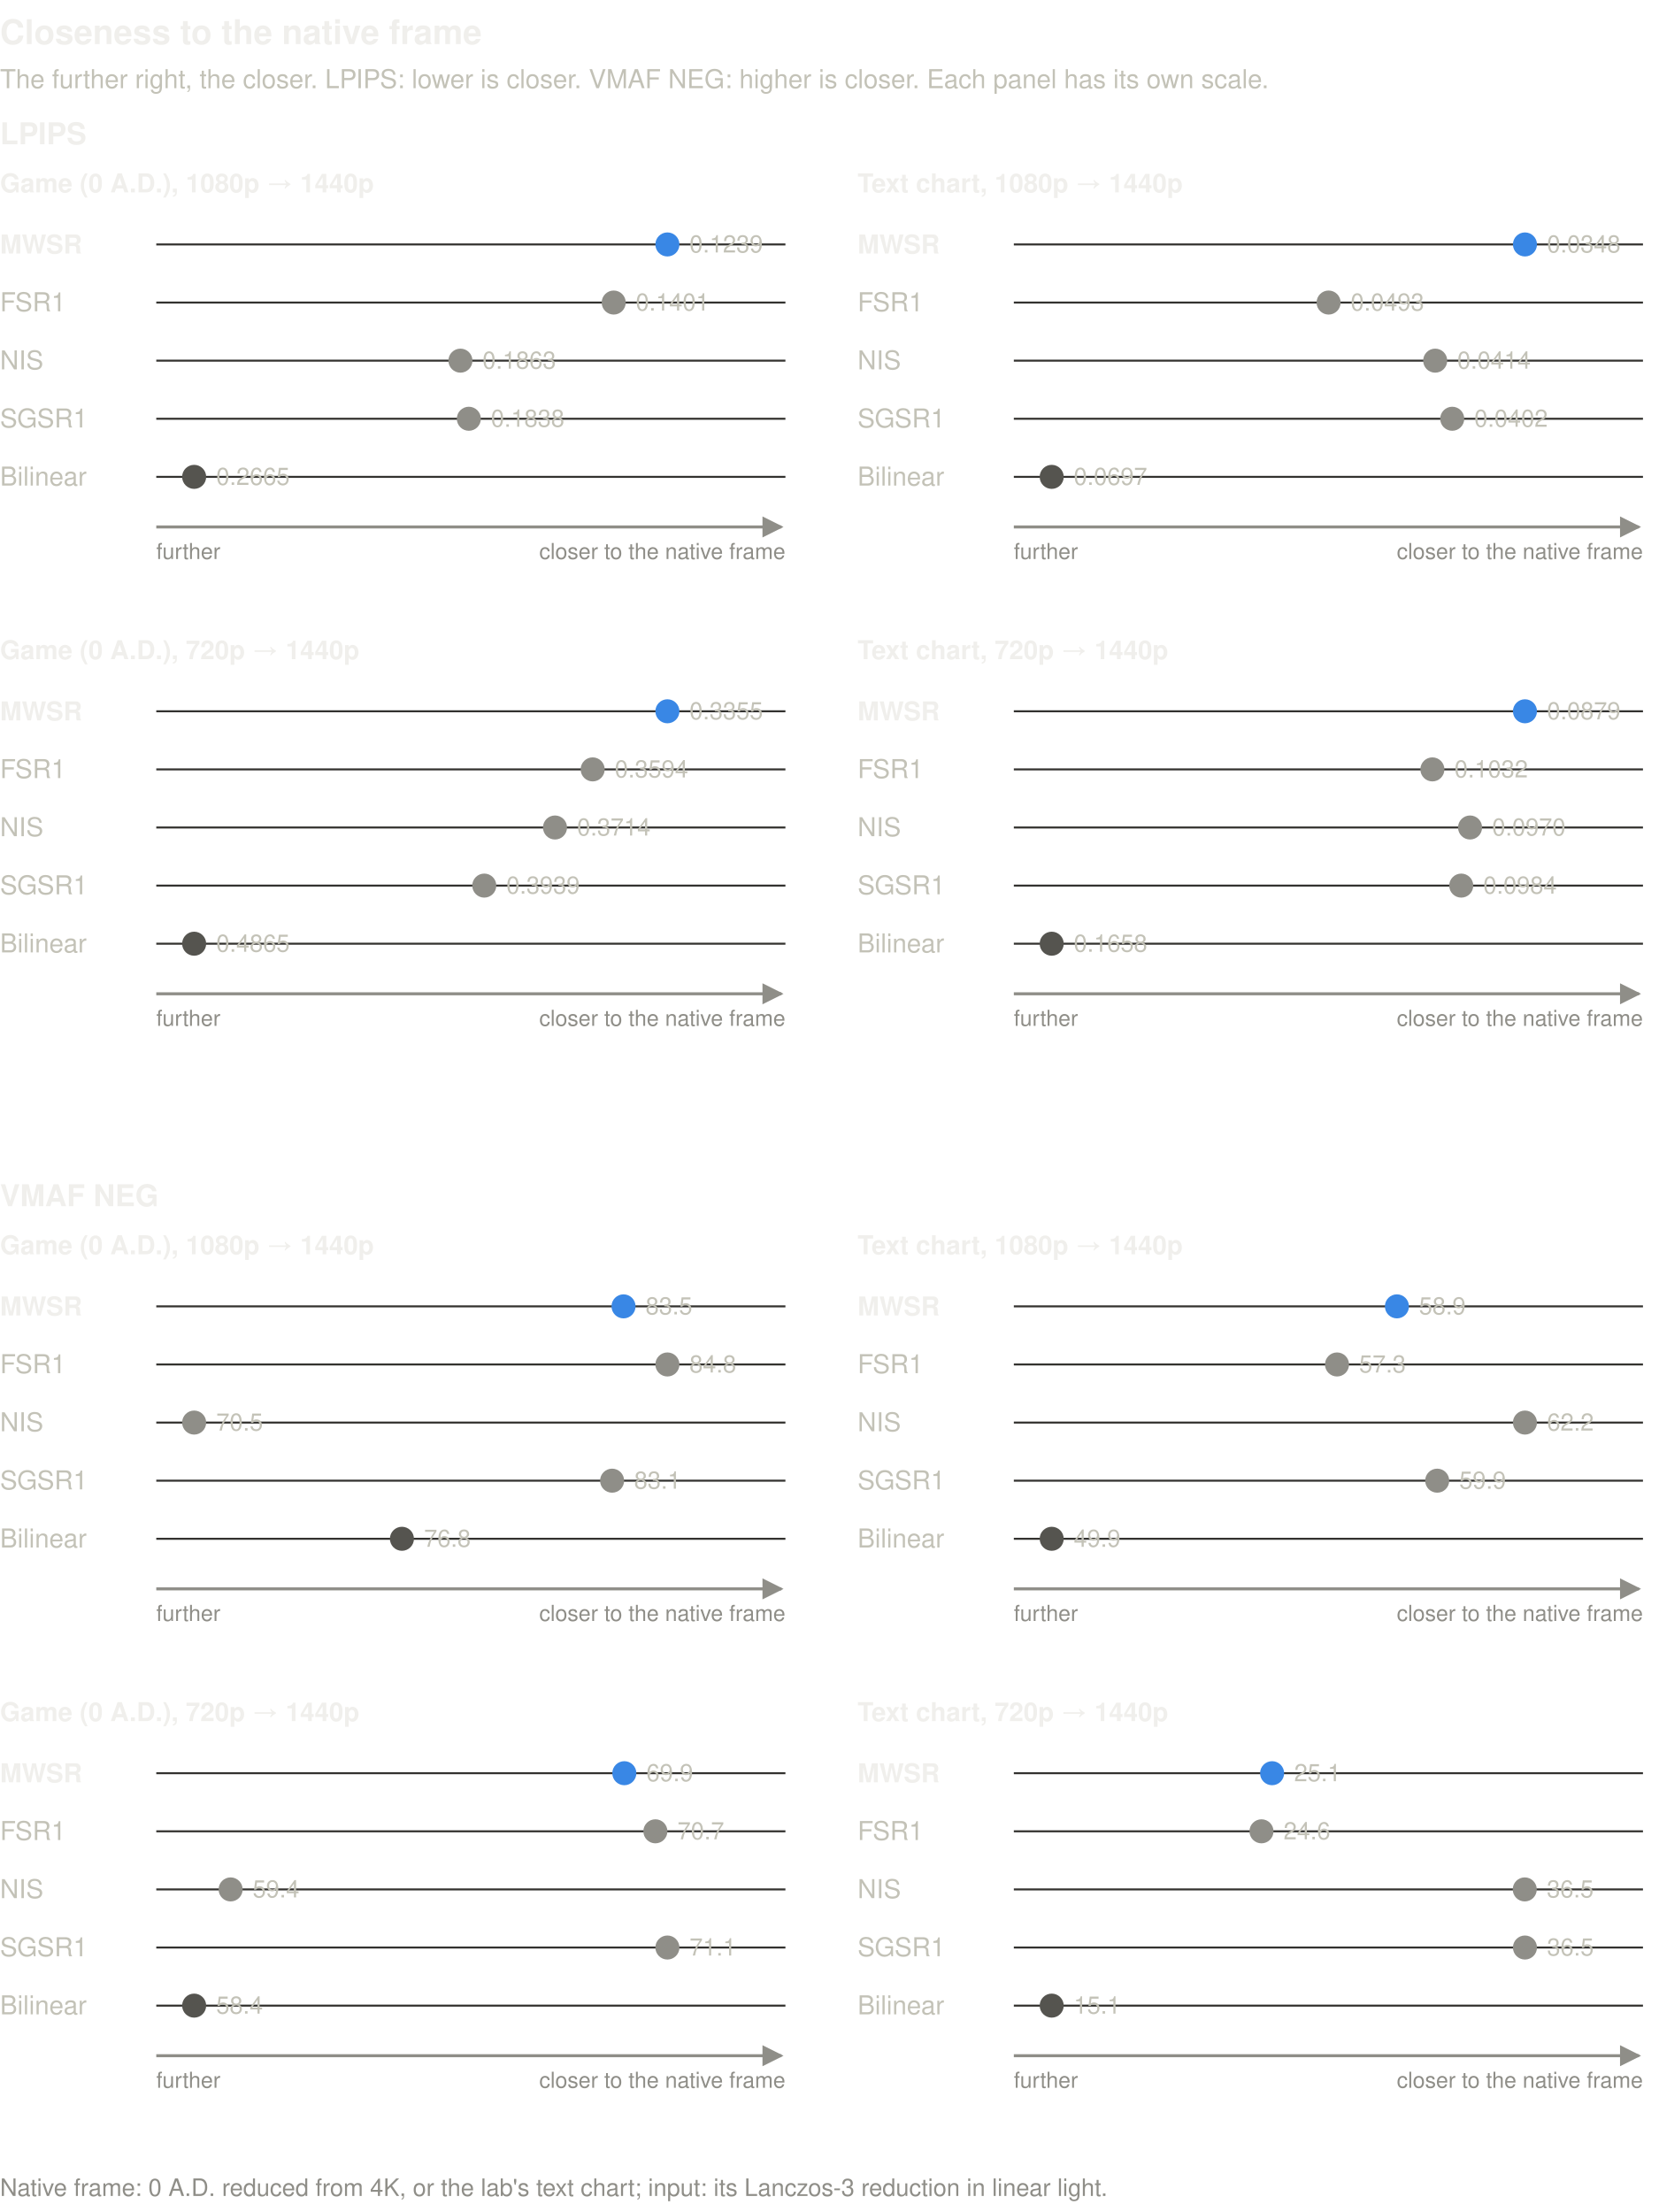
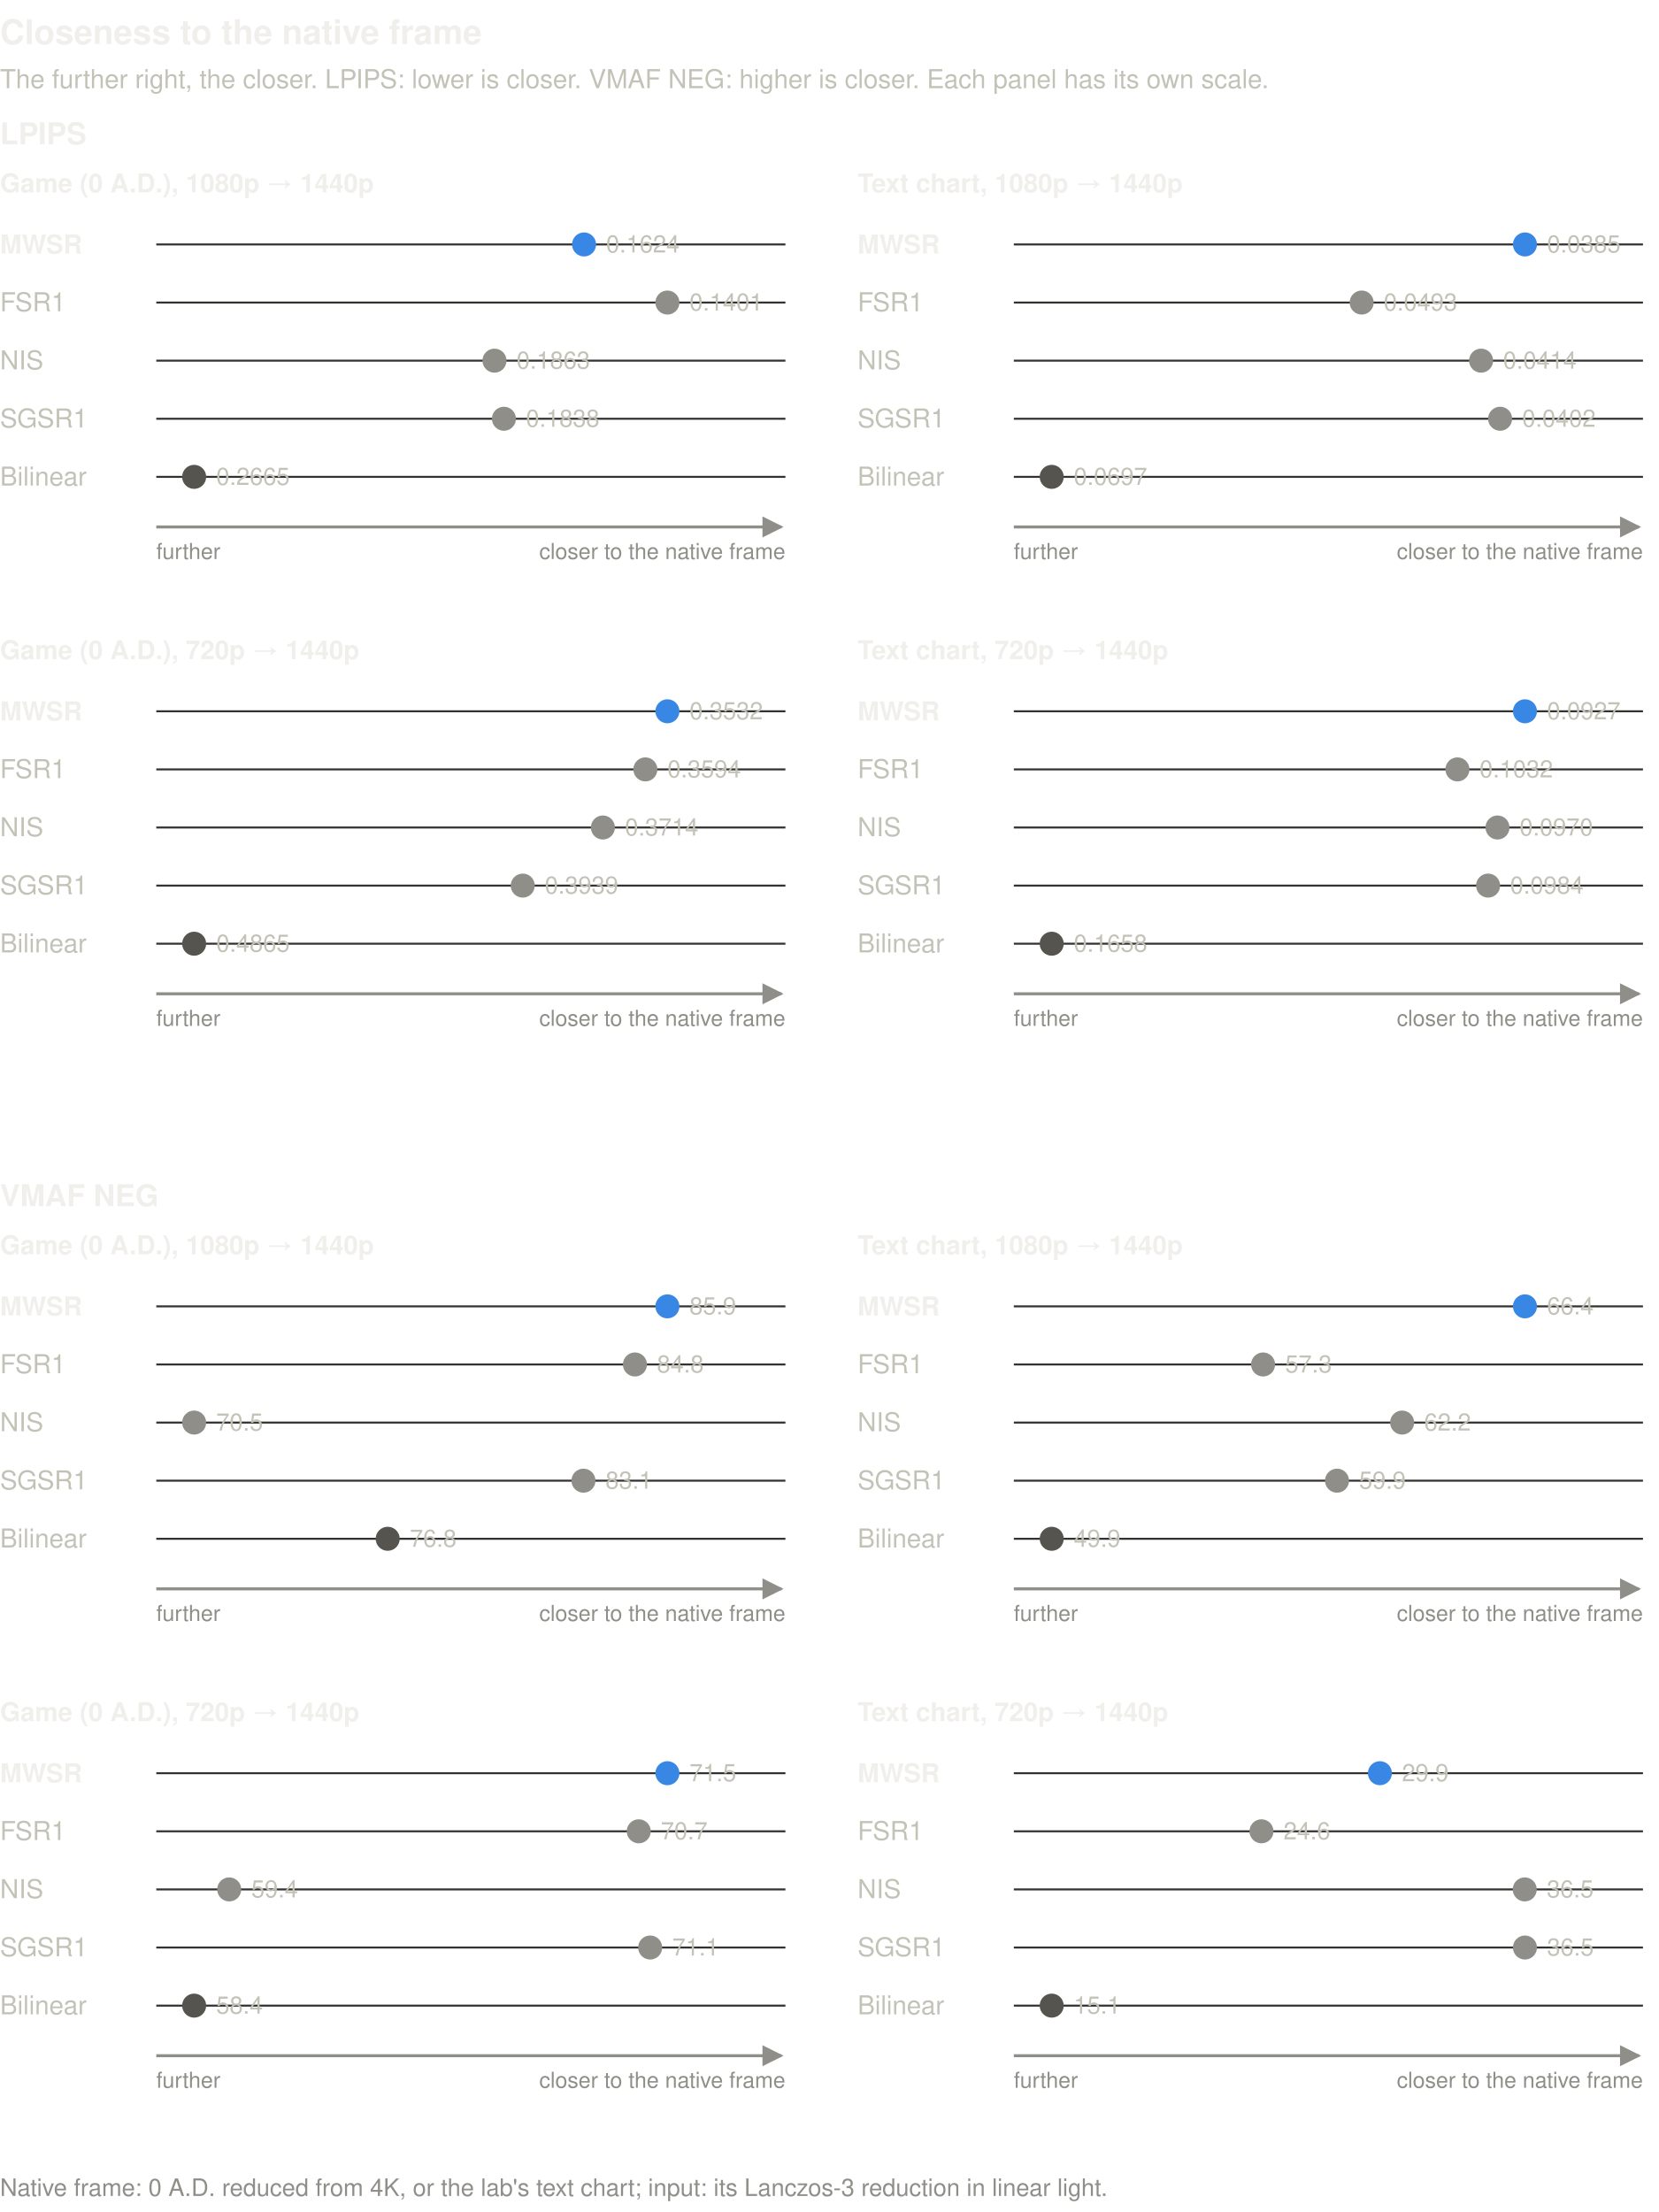
<svg xmlns="http://www.w3.org/2000/svg" width="828" height="1104" viewBox="0 0 828 1104" font-family="-apple-system, BlinkMacSystemFont, 'Segoe UI', Helvetica, Arial, sans-serif" role="img" aria-labelledby="t d">
  <text x="0" y="22" font-size="17" font-weight="600" fill="#f0efec">Closeness to the native frame</text>
  <text x="0" y="44" font-size="13" fill="#c3c2b7">The further right, the closer. LPIPS: lower is closer. VMAF NEG: higher is closer. Each panel has its own scale.</text>
  <defs>
    <marker id="arrow" viewBox="0 0 10 10" refX="9" refY="5" markerWidth="7" markerHeight="7" orient="auto">
      <path d="M0 0 L10 5 L0 10 z" fill="#8f8e88" />
    </marker>
  </defs>
  <text x="0" y="72" font-size="15" font-weight="600" fill="#f0efec">LPIPS</text>
  <text x="0" y="96" font-size="13" font-weight="600" fill="#f0efec">Game (0 A.D.), 1080p → 1440p</text>
  <line x1="78.0" y1="122" x2="392.0" y2="122" stroke="#33322f" stroke-width="1" />
  <text x="0" y="122" font-size="13" fill="#f0efec" dominant-baseline="middle" font-weight="600">MWSR</text>
-   <circle cx="333.1" cy="122" r="6" fill="#3987e5" />
-   <text x="344.1" y="122" font-size="12" fill="#c3c2b7" dominant-baseline="middle">0.1239</text>
+   <circle cx="291.5" cy="122" r="6" fill="#3987e5" />
+   <text x="302.5" y="122" font-size="12" fill="#c3c2b7" dominant-baseline="middle">0.1624</text>
  <line x1="78.0" y1="151" x2="392.0" y2="151" stroke="#33322f" stroke-width="1" />
  <text x="0" y="151" font-size="13" fill="#c3c2b7" dominant-baseline="middle">FSR1</text>
-   <circle cx="306.3" cy="151" r="6" fill="#8f8e88" />
-   <text x="317.3" y="151" font-size="12" fill="#c3c2b7" dominant-baseline="middle">0.1401</text>
+   <circle cx="333.1" cy="151" r="6" fill="#8f8e88" />
+   <text x="344.1" y="151" font-size="12" fill="#c3c2b7" dominant-baseline="middle">0.1401</text>
  <line x1="78.0" y1="180" x2="392.0" y2="180" stroke="#33322f" stroke-width="1" />
  <text x="0" y="180" font-size="13" fill="#c3c2b7" dominant-baseline="middle">NIS</text>
-   <circle cx="229.8" cy="180" r="6" fill="#8f8e88" />
-   <text x="240.8" y="180" font-size="12" fill="#c3c2b7" dominant-baseline="middle">0.1863</text>
+   <circle cx="246.8" cy="180" r="6" fill="#8f8e88" />
+   <text x="257.8" y="180" font-size="12" fill="#c3c2b7" dominant-baseline="middle">0.1863</text>
  <line x1="78.0" y1="209" x2="392.0" y2="209" stroke="#33322f" stroke-width="1" />
  <text x="0" y="209" font-size="13" fill="#c3c2b7" dominant-baseline="middle">SGSR1</text>
-   <circle cx="234.0" cy="209" r="6" fill="#8f8e88" />
-   <text x="245.0" y="209" font-size="12" fill="#c3c2b7" dominant-baseline="middle">0.1838</text>
+   <circle cx="251.5" cy="209" r="6" fill="#8f8e88" />
+   <text x="262.5" y="209" font-size="12" fill="#c3c2b7" dominant-baseline="middle">0.1838</text>
  <line x1="78.0" y1="238" x2="392.0" y2="238" stroke="#33322f" stroke-width="1" />
  <text x="0" y="238" font-size="13" fill="#c3c2b7" dominant-baseline="middle">Bilinear</text>
  <circle cx="96.9" cy="238" r="6" fill="#55544f" />
  <text x="107.9" y="238" font-size="12" fill="#c3c2b7" dominant-baseline="middle">0.2665</text>
  <line x1="78.0" y1="263" x2="390.0" y2="263" stroke="#8f8e88" stroke-width="1.5" marker-end="url(#arrow)" />
  <text x="78.0" y="279" font-size="11" fill="#8f8e88">further</text>
  <text x="392.0" y="279" font-size="11" fill="#8f8e88" text-anchor="end">closer to the native frame</text>
  <text x="428" y="96" font-size="13" font-weight="600" fill="#f0efec">Text chart, 1080p → 1440p</text>
  <line x1="506.0" y1="122" x2="820.0" y2="122" stroke="#33322f" stroke-width="1" />
  <text x="428" y="122" font-size="13" fill="#f0efec" dominant-baseline="middle" font-weight="600">MWSR</text>
  <circle cx="761.1" cy="122" r="6" fill="#3987e5" />
-   <text x="772.1" y="122" font-size="12" fill="#c3c2b7" dominant-baseline="middle">0.0348</text>
+   <text x="772.1" y="122" font-size="12" fill="#c3c2b7" dominant-baseline="middle">0.0385</text>
  <line x1="506.0" y1="151" x2="820.0" y2="151" stroke="#33322f" stroke-width="1" />
  <text x="428" y="151" font-size="13" fill="#c3c2b7" dominant-baseline="middle">FSR1</text>
-   <circle cx="663.1" cy="151" r="6" fill="#8f8e88" />
-   <text x="674.1" y="151" font-size="12" fill="#c3c2b7" dominant-baseline="middle">0.0493</text>
+   <circle cx="679.6" cy="151" r="6" fill="#8f8e88" />
+   <text x="690.6" y="151" font-size="12" fill="#c3c2b7" dominant-baseline="middle">0.0493</text>
  <line x1="506.0" y1="180" x2="820.0" y2="180" stroke="#33322f" stroke-width="1" />
  <text x="428" y="180" font-size="13" fill="#c3c2b7" dominant-baseline="middle">NIS</text>
-   <circle cx="716.3" cy="180" r="6" fill="#8f8e88" />
-   <text x="727.3" y="180" font-size="12" fill="#c3c2b7" dominant-baseline="middle">0.0414</text>
+   <circle cx="739.2" cy="180" r="6" fill="#8f8e88" />
+   <text x="750.2" y="180" font-size="12" fill="#c3c2b7" dominant-baseline="middle">0.0414</text>
  <line x1="506.0" y1="209" x2="820.0" y2="209" stroke="#33322f" stroke-width="1" />
  <text x="428" y="209" font-size="13" fill="#c3c2b7" dominant-baseline="middle">SGSR1</text>
-   <circle cx="724.8" cy="209" r="6" fill="#8f8e88" />
-   <text x="735.8" y="209" font-size="12" fill="#c3c2b7" dominant-baseline="middle">0.0402</text>
+   <circle cx="748.7" cy="209" r="6" fill="#8f8e88" />
+   <text x="759.7" y="209" font-size="12" fill="#c3c2b7" dominant-baseline="middle">0.0402</text>
  <line x1="506.0" y1="238" x2="820.0" y2="238" stroke="#33322f" stroke-width="1" />
  <text x="428" y="238" font-size="13" fill="#c3c2b7" dominant-baseline="middle">Bilinear</text>
  <circle cx="524.9" cy="238" r="6" fill="#55544f" />
  <text x="535.9" y="238" font-size="12" fill="#c3c2b7" dominant-baseline="middle">0.0697</text>
  <line x1="506.0" y1="263" x2="818.0" y2="263" stroke="#8f8e88" stroke-width="1.5" marker-end="url(#arrow)" />
  <text x="506.0" y="279" font-size="11" fill="#8f8e88">further</text>
  <text x="820.0" y="279" font-size="11" fill="#8f8e88" text-anchor="end">closer to the native frame</text>
  <text x="0" y="329" font-size="13" font-weight="600" fill="#f0efec">Game (0 A.D.), 720p → 1440p</text>
  <line x1="78.0" y1="355" x2="392.0" y2="355" stroke="#33322f" stroke-width="1" />
  <text x="0" y="355" font-size="13" fill="#f0efec" dominant-baseline="middle" font-weight="600">MWSR</text>
  <circle cx="333.1" cy="355" r="6" fill="#3987e5" />
-   <text x="344.1" y="355" font-size="12" fill="#c3c2b7" dominant-baseline="middle">0.3355</text>
+   <text x="344.1" y="355" font-size="12" fill="#c3c2b7" dominant-baseline="middle">0.3532</text>
  <line x1="78.0" y1="384" x2="392.0" y2="384" stroke="#33322f" stroke-width="1" />
  <text x="0" y="384" font-size="13" fill="#c3c2b7" dominant-baseline="middle">FSR1</text>
-   <circle cx="295.8" cy="384" r="6" fill="#8f8e88" />
-   <text x="306.8" y="384" font-size="12" fill="#c3c2b7" dominant-baseline="middle">0.3594</text>
+   <circle cx="322.1" cy="384" r="6" fill="#8f8e88" />
+   <text x="333.1" y="384" font-size="12" fill="#c3c2b7" dominant-baseline="middle">0.3594</text>
  <line x1="78.0" y1="413" x2="392.0" y2="413" stroke="#33322f" stroke-width="1" />
  <text x="0" y="413" font-size="13" fill="#c3c2b7" dominant-baseline="middle">NIS</text>
-   <circle cx="277.0" cy="413" r="6" fill="#8f8e88" />
-   <text x="288.0" y="413" font-size="12" fill="#c3c2b7" dominant-baseline="middle">0.3714</text>
+   <circle cx="300.9" cy="413" r="6" fill="#8f8e88" />
+   <text x="311.9" y="413" font-size="12" fill="#c3c2b7" dominant-baseline="middle">0.3714</text>
  <line x1="78.0" y1="442" x2="392.0" y2="442" stroke="#33322f" stroke-width="1" />
  <text x="0" y="442" font-size="13" fill="#c3c2b7" dominant-baseline="middle">SGSR1</text>
-   <circle cx="241.7" cy="442" r="6" fill="#8f8e88" />
-   <text x="252.7" y="442" font-size="12" fill="#c3c2b7" dominant-baseline="middle">0.3939</text>
+   <circle cx="260.9" cy="442" r="6" fill="#8f8e88" />
+   <text x="271.9" y="442" font-size="12" fill="#c3c2b7" dominant-baseline="middle">0.3939</text>
  <line x1="78.0" y1="471" x2="392.0" y2="471" stroke="#33322f" stroke-width="1" />
  <text x="0" y="471" font-size="13" fill="#c3c2b7" dominant-baseline="middle">Bilinear</text>
  <circle cx="96.9" cy="471" r="6" fill="#55544f" />
  <text x="107.9" y="471" font-size="12" fill="#c3c2b7" dominant-baseline="middle">0.4865</text>
  <line x1="78.0" y1="496" x2="390.0" y2="496" stroke="#8f8e88" stroke-width="1.5" marker-end="url(#arrow)" />
  <text x="78.0" y="512" font-size="11" fill="#8f8e88">further</text>
  <text x="392.0" y="512" font-size="11" fill="#8f8e88" text-anchor="end">closer to the native frame</text>
  <text x="428" y="329" font-size="13" font-weight="600" fill="#f0efec">Text chart, 720p → 1440p</text>
  <line x1="506.0" y1="355" x2="820.0" y2="355" stroke="#33322f" stroke-width="1" />
  <text x="428" y="355" font-size="13" fill="#f0efec" dominant-baseline="middle" font-weight="600">MWSR</text>
  <circle cx="761.1" cy="355" r="6" fill="#3987e5" />
-   <text x="772.1" y="355" font-size="12" fill="#c3c2b7" dominant-baseline="middle">0.0879</text>
+   <text x="772.1" y="355" font-size="12" fill="#c3c2b7" dominant-baseline="middle">0.0927</text>
  <line x1="506.0" y1="384" x2="820.0" y2="384" stroke="#33322f" stroke-width="1" />
  <text x="428" y="384" font-size="13" fill="#c3c2b7" dominant-baseline="middle">FSR1</text>
-   <circle cx="714.9" cy="384" r="6" fill="#8f8e88" />
-   <text x="725.9" y="384" font-size="12" fill="#c3c2b7" dominant-baseline="middle">0.1032</text>
+   <circle cx="727.4" cy="384" r="6" fill="#8f8e88" />
+   <text x="738.4" y="384" font-size="12" fill="#c3c2b7" dominant-baseline="middle">0.1032</text>
  <line x1="506.0" y1="413" x2="820.0" y2="413" stroke="#33322f" stroke-width="1" />
  <text x="428" y="413" font-size="13" fill="#c3c2b7" dominant-baseline="middle">NIS</text>
-   <circle cx="733.7" cy="413" r="6" fill="#8f8e88" />
-   <text x="744.7" y="413" font-size="12" fill="#c3c2b7" dominant-baseline="middle">0.0970</text>
+   <circle cx="747.4" cy="413" r="6" fill="#8f8e88" />
+   <text x="758.4" y="413" font-size="12" fill="#c3c2b7" dominant-baseline="middle">0.0970</text>
  <line x1="506.0" y1="442" x2="820.0" y2="442" stroke="#33322f" stroke-width="1" />
  <text x="428" y="442" font-size="13" fill="#c3c2b7" dominant-baseline="middle">SGSR1</text>
-   <circle cx="729.3" cy="442" r="6" fill="#8f8e88" />
-   <text x="740.3" y="442" font-size="12" fill="#c3c2b7" dominant-baseline="middle">0.0984</text>
+   <circle cx="742.7" cy="442" r="6" fill="#8f8e88" />
+   <text x="753.7" y="442" font-size="12" fill="#c3c2b7" dominant-baseline="middle">0.0984</text>
  <line x1="506.0" y1="471" x2="820.0" y2="471" stroke="#33322f" stroke-width="1" />
  <text x="428" y="471" font-size="13" fill="#c3c2b7" dominant-baseline="middle">Bilinear</text>
  <circle cx="524.9" cy="471" r="6" fill="#55544f" />
  <text x="535.9" y="471" font-size="12" fill="#c3c2b7" dominant-baseline="middle">0.1658</text>
  <line x1="506.0" y1="496" x2="818.0" y2="496" stroke="#8f8e88" stroke-width="1.5" marker-end="url(#arrow)" />
  <text x="506.0" y="512" font-size="11" fill="#8f8e88">further</text>
  <text x="820.0" y="512" font-size="11" fill="#8f8e88" text-anchor="end">closer to the native frame</text>
  <text x="0" y="602" font-size="15" font-weight="600" fill="#f0efec">VMAF NEG</text>
  <text x="0" y="626" font-size="13" font-weight="600" fill="#f0efec">Game (0 A.D.), 1080p → 1440p</text>
  <line x1="78.0" y1="652" x2="392.0" y2="652" stroke="#33322f" stroke-width="1" />
  <text x="0" y="652" font-size="13" fill="#f0efec" dominant-baseline="middle" font-weight="600">MWSR</text>
-   <circle cx="311.2" cy="652" r="6" fill="#3987e5" />
-   <text x="322.2" y="652" font-size="12" fill="#c3c2b7" dominant-baseline="middle">83.5</text>
+   <circle cx="333.1" cy="652" r="6" fill="#3987e5" />
+   <text x="344.1" y="652" font-size="12" fill="#c3c2b7" dominant-baseline="middle">85.9</text>
  <line x1="78.0" y1="681" x2="392.0" y2="681" stroke="#33322f" stroke-width="1" />
  <text x="0" y="681" font-size="13" fill="#c3c2b7" dominant-baseline="middle">FSR1</text>
-   <circle cx="333.1" cy="681" r="6" fill="#8f8e88" />
-   <text x="344.1" y="681" font-size="12" fill="#c3c2b7" dominant-baseline="middle">84.8</text>
+   <circle cx="316.9" cy="681" r="6" fill="#8f8e88" />
+   <text x="327.9" y="681" font-size="12" fill="#c3c2b7" dominant-baseline="middle">84.8</text>
  <line x1="78.0" y1="710" x2="392.0" y2="710" stroke="#33322f" stroke-width="1" />
  <text x="0" y="710" font-size="13" fill="#c3c2b7" dominant-baseline="middle">NIS</text>
  <circle cx="96.9" cy="710" r="6" fill="#8f8e88" />
  <text x="107.9" y="710" font-size="12" fill="#c3c2b7" dominant-baseline="middle">70.5</text>
  <line x1="78.0" y1="739" x2="392.0" y2="739" stroke="#33322f" stroke-width="1" />
  <text x="0" y="739" font-size="13" fill="#c3c2b7" dominant-baseline="middle">SGSR1</text>
-   <circle cx="305.5" cy="739" r="6" fill="#8f8e88" />
-   <text x="316.5" y="739" font-size="12" fill="#c3c2b7" dominant-baseline="middle">83.1</text>
+   <circle cx="291.2" cy="739" r="6" fill="#8f8e88" />
+   <text x="302.2" y="739" font-size="12" fill="#c3c2b7" dominant-baseline="middle">83.1</text>
  <line x1="78.0" y1="768" x2="392.0" y2="768" stroke="#33322f" stroke-width="1" />
  <text x="0" y="768" font-size="13" fill="#c3c2b7" dominant-baseline="middle">Bilinear</text>
-   <circle cx="200.6" cy="768" r="6" fill="#55544f" />
-   <text x="211.6" y="768" font-size="12" fill="#c3c2b7" dominant-baseline="middle">76.8</text>
+   <circle cx="193.5" cy="768" r="6" fill="#55544f" />
+   <text x="204.5" y="768" font-size="12" fill="#c3c2b7" dominant-baseline="middle">76.8</text>
  <line x1="78.0" y1="793" x2="390.0" y2="793" stroke="#8f8e88" stroke-width="1.5" marker-end="url(#arrow)" />
  <text x="78.0" y="809" font-size="11" fill="#8f8e88">further</text>
  <text x="392.0" y="809" font-size="11" fill="#8f8e88" text-anchor="end">closer to the native frame</text>
  <text x="428" y="626" font-size="13" font-weight="600" fill="#f0efec">Text chart, 1080p → 1440p</text>
  <line x1="506.0" y1="652" x2="820.0" y2="652" stroke="#33322f" stroke-width="1" />
  <text x="428" y="652" font-size="13" fill="#f0efec" dominant-baseline="middle" font-weight="600">MWSR</text>
-   <circle cx="697.2" cy="652" r="6" fill="#3987e5" />
-   <text x="708.2" y="652" font-size="12" fill="#c3c2b7" dominant-baseline="middle">58.9</text>
+   <circle cx="761.1" cy="652" r="6" fill="#3987e5" />
+   <text x="772.1" y="652" font-size="12" fill="#c3c2b7" dominant-baseline="middle">66.4</text>
  <line x1="506.0" y1="681" x2="820.0" y2="681" stroke="#33322f" stroke-width="1" />
  <text x="428" y="681" font-size="13" fill="#c3c2b7" dominant-baseline="middle">FSR1</text>
-   <circle cx="667.3" cy="681" r="6" fill="#8f8e88" />
-   <text x="678.3" y="681" font-size="12" fill="#c3c2b7" dominant-baseline="middle">57.3</text>
+   <circle cx="630.4" cy="681" r="6" fill="#8f8e88" />
+   <text x="641.4" y="681" font-size="12" fill="#c3c2b7" dominant-baseline="middle">57.3</text>
  <line x1="506.0" y1="710" x2="820.0" y2="710" stroke="#33322f" stroke-width="1" />
  <text x="428" y="710" font-size="13" fill="#c3c2b7" dominant-baseline="middle">NIS</text>
-   <circle cx="761.1" cy="710" r="6" fill="#8f8e88" />
-   <text x="772.1" y="710" font-size="12" fill="#c3c2b7" dominant-baseline="middle">62.2</text>
+   <circle cx="699.8" cy="710" r="6" fill="#8f8e88" />
+   <text x="710.8" y="710" font-size="12" fill="#c3c2b7" dominant-baseline="middle">62.2</text>
  <line x1="506.0" y1="739" x2="820.0" y2="739" stroke="#33322f" stroke-width="1" />
  <text x="428" y="739" font-size="13" fill="#c3c2b7" dominant-baseline="middle">SGSR1</text>
-   <circle cx="717.3" cy="739" r="6" fill="#8f8e88" />
-   <text x="728.3" y="739" font-size="12" fill="#c3c2b7" dominant-baseline="middle">59.9</text>
+   <circle cx="667.3" cy="739" r="6" fill="#8f8e88" />
+   <text x="678.3" y="739" font-size="12" fill="#c3c2b7" dominant-baseline="middle">59.9</text>
  <line x1="506.0" y1="768" x2="820.0" y2="768" stroke="#33322f" stroke-width="1" />
  <text x="428" y="768" font-size="13" fill="#c3c2b7" dominant-baseline="middle">Bilinear</text>
  <circle cx="524.9" cy="768" r="6" fill="#55544f" />
  <text x="535.9" y="768" font-size="12" fill="#c3c2b7" dominant-baseline="middle">49.9</text>
  <line x1="506.0" y1="793" x2="818.0" y2="793" stroke="#8f8e88" stroke-width="1.5" marker-end="url(#arrow)" />
  <text x="506.0" y="809" font-size="11" fill="#8f8e88">further</text>
  <text x="820.0" y="809" font-size="11" fill="#8f8e88" text-anchor="end">closer to the native frame</text>
  <text x="0" y="859" font-size="13" font-weight="600" fill="#f0efec">Game (0 A.D.), 720p → 1440p</text>
  <line x1="78.0" y1="885" x2="392.0" y2="885" stroke="#33322f" stroke-width="1" />
  <text x="0" y="885" font-size="13" fill="#f0efec" dominant-baseline="middle" font-weight="600">MWSR</text>
-   <circle cx="311.6" cy="885" r="6" fill="#3987e5" />
-   <text x="322.6" y="885" font-size="12" fill="#c3c2b7" dominant-baseline="middle">69.9</text>
+   <circle cx="333.1" cy="885" r="6" fill="#3987e5" />
+   <text x="344.1" y="885" font-size="12" fill="#c3c2b7" dominant-baseline="middle">71.5</text>
  <line x1="78.0" y1="914" x2="392.0" y2="914" stroke="#33322f" stroke-width="1" />
  <text x="0" y="914" font-size="13" fill="#c3c2b7" dominant-baseline="middle">FSR1</text>
-   <circle cx="327.1" cy="914" r="6" fill="#8f8e88" />
-   <text x="338.1" y="914" font-size="12" fill="#c3c2b7" dominant-baseline="middle">70.7</text>
+   <circle cx="318.8" cy="914" r="6" fill="#8f8e88" />
+   <text x="329.8" y="914" font-size="12" fill="#c3c2b7" dominant-baseline="middle">70.7</text>
  <line x1="78.0" y1="943" x2="392.0" y2="943" stroke="#33322f" stroke-width="1" />
  <text x="0" y="943" font-size="13" fill="#c3c2b7" dominant-baseline="middle">NIS</text>
-   <circle cx="115.1" cy="943" r="6" fill="#8f8e88" />
-   <text x="126.1" y="943" font-size="12" fill="#c3c2b7" dominant-baseline="middle">59.4</text>
+   <circle cx="114.4" cy="943" r="6" fill="#8f8e88" />
+   <text x="125.4" y="943" font-size="12" fill="#c3c2b7" dominant-baseline="middle">59.4</text>
  <line x1="78.0" y1="972" x2="392.0" y2="972" stroke="#33322f" stroke-width="1" />
  <text x="0" y="972" font-size="13" fill="#c3c2b7" dominant-baseline="middle">SGSR1</text>
-   <circle cx="333.1" cy="972" r="6" fill="#8f8e88" />
-   <text x="344.1" y="972" font-size="12" fill="#c3c2b7" dominant-baseline="middle">71.1</text>
+   <circle cx="324.5" cy="972" r="6" fill="#8f8e88" />
+   <text x="335.5" y="972" font-size="12" fill="#c3c2b7" dominant-baseline="middle">71.1</text>
  <line x1="78.0" y1="1001" x2="392.0" y2="1001" stroke="#33322f" stroke-width="1" />
  <text x="0" y="1001" font-size="13" fill="#c3c2b7" dominant-baseline="middle">Bilinear</text>
  <circle cx="96.9" cy="1001" r="6" fill="#55544f" />
  <text x="107.9" y="1001" font-size="12" fill="#c3c2b7" dominant-baseline="middle">58.4</text>
  <line x1="78.0" y1="1026" x2="390.0" y2="1026" stroke="#8f8e88" stroke-width="1.5" marker-end="url(#arrow)" />
  <text x="78.0" y="1042" font-size="11" fill="#8f8e88">further</text>
  <text x="392.0" y="1042" font-size="11" fill="#8f8e88" text-anchor="end">closer to the native frame</text>
  <text x="428" y="859" font-size="13" font-weight="600" fill="#f0efec">Text chart, 720p → 1440p</text>
  <line x1="506.0" y1="885" x2="820.0" y2="885" stroke="#33322f" stroke-width="1" />
  <text x="428" y="885" font-size="13" fill="#f0efec" dominant-baseline="middle" font-weight="600">MWSR</text>
-   <circle cx="634.9" cy="885" r="6" fill="#3987e5" />
-   <text x="645.9" y="885" font-size="12" fill="#c3c2b7" dominant-baseline="middle">25.1</text>
+   <circle cx="688.7" cy="885" r="6" fill="#3987e5" />
+   <text x="699.7" y="885" font-size="12" fill="#c3c2b7" dominant-baseline="middle">29.9</text>
  <line x1="506.0" y1="914" x2="820.0" y2="914" stroke="#33322f" stroke-width="1" />
  <text x="428" y="914" font-size="13" fill="#c3c2b7" dominant-baseline="middle">FSR1</text>
  <circle cx="629.6" cy="914" r="6" fill="#8f8e88" />
  <text x="640.6" y="914" font-size="12" fill="#c3c2b7" dominant-baseline="middle">24.6</text>
  <line x1="506.0" y1="943" x2="820.0" y2="943" stroke="#33322f" stroke-width="1" />
  <text x="428" y="943" font-size="13" fill="#c3c2b7" dominant-baseline="middle">NIS</text>
  <circle cx="761.0" cy="943" r="6" fill="#8f8e88" />
  <text x="772.0" y="943" font-size="12" fill="#c3c2b7" dominant-baseline="middle">36.5</text>
  <line x1="506.0" y1="972" x2="820.0" y2="972" stroke="#33322f" stroke-width="1" />
  <text x="428" y="972" font-size="13" fill="#c3c2b7" dominant-baseline="middle">SGSR1</text>
  <circle cx="761.1" cy="972" r="6" fill="#8f8e88" />
  <text x="772.1" y="972" font-size="12" fill="#c3c2b7" dominant-baseline="middle">36.5</text>
  <line x1="506.0" y1="1001" x2="820.0" y2="1001" stroke="#33322f" stroke-width="1" />
  <text x="428" y="1001" font-size="13" fill="#c3c2b7" dominant-baseline="middle">Bilinear</text>
  <circle cx="524.9" cy="1001" r="6" fill="#55544f" />
  <text x="535.9" y="1001" font-size="12" fill="#c3c2b7" dominant-baseline="middle">15.1</text>
  <line x1="506.0" y1="1026" x2="818.0" y2="1026" stroke="#8f8e88" stroke-width="1.5" marker-end="url(#arrow)" />
  <text x="506.0" y="1042" font-size="11" fill="#8f8e88">further</text>
  <text x="820.0" y="1042" font-size="11" fill="#8f8e88" text-anchor="end">closer to the native frame</text>
  <text x="0" y="1096" font-size="12" fill="#8f8e88">Native frame: 0 A.D. reduced from 4K, or the lab's text chart; input: its Lanczos-3 reduction in linear light.</text>
</svg>
